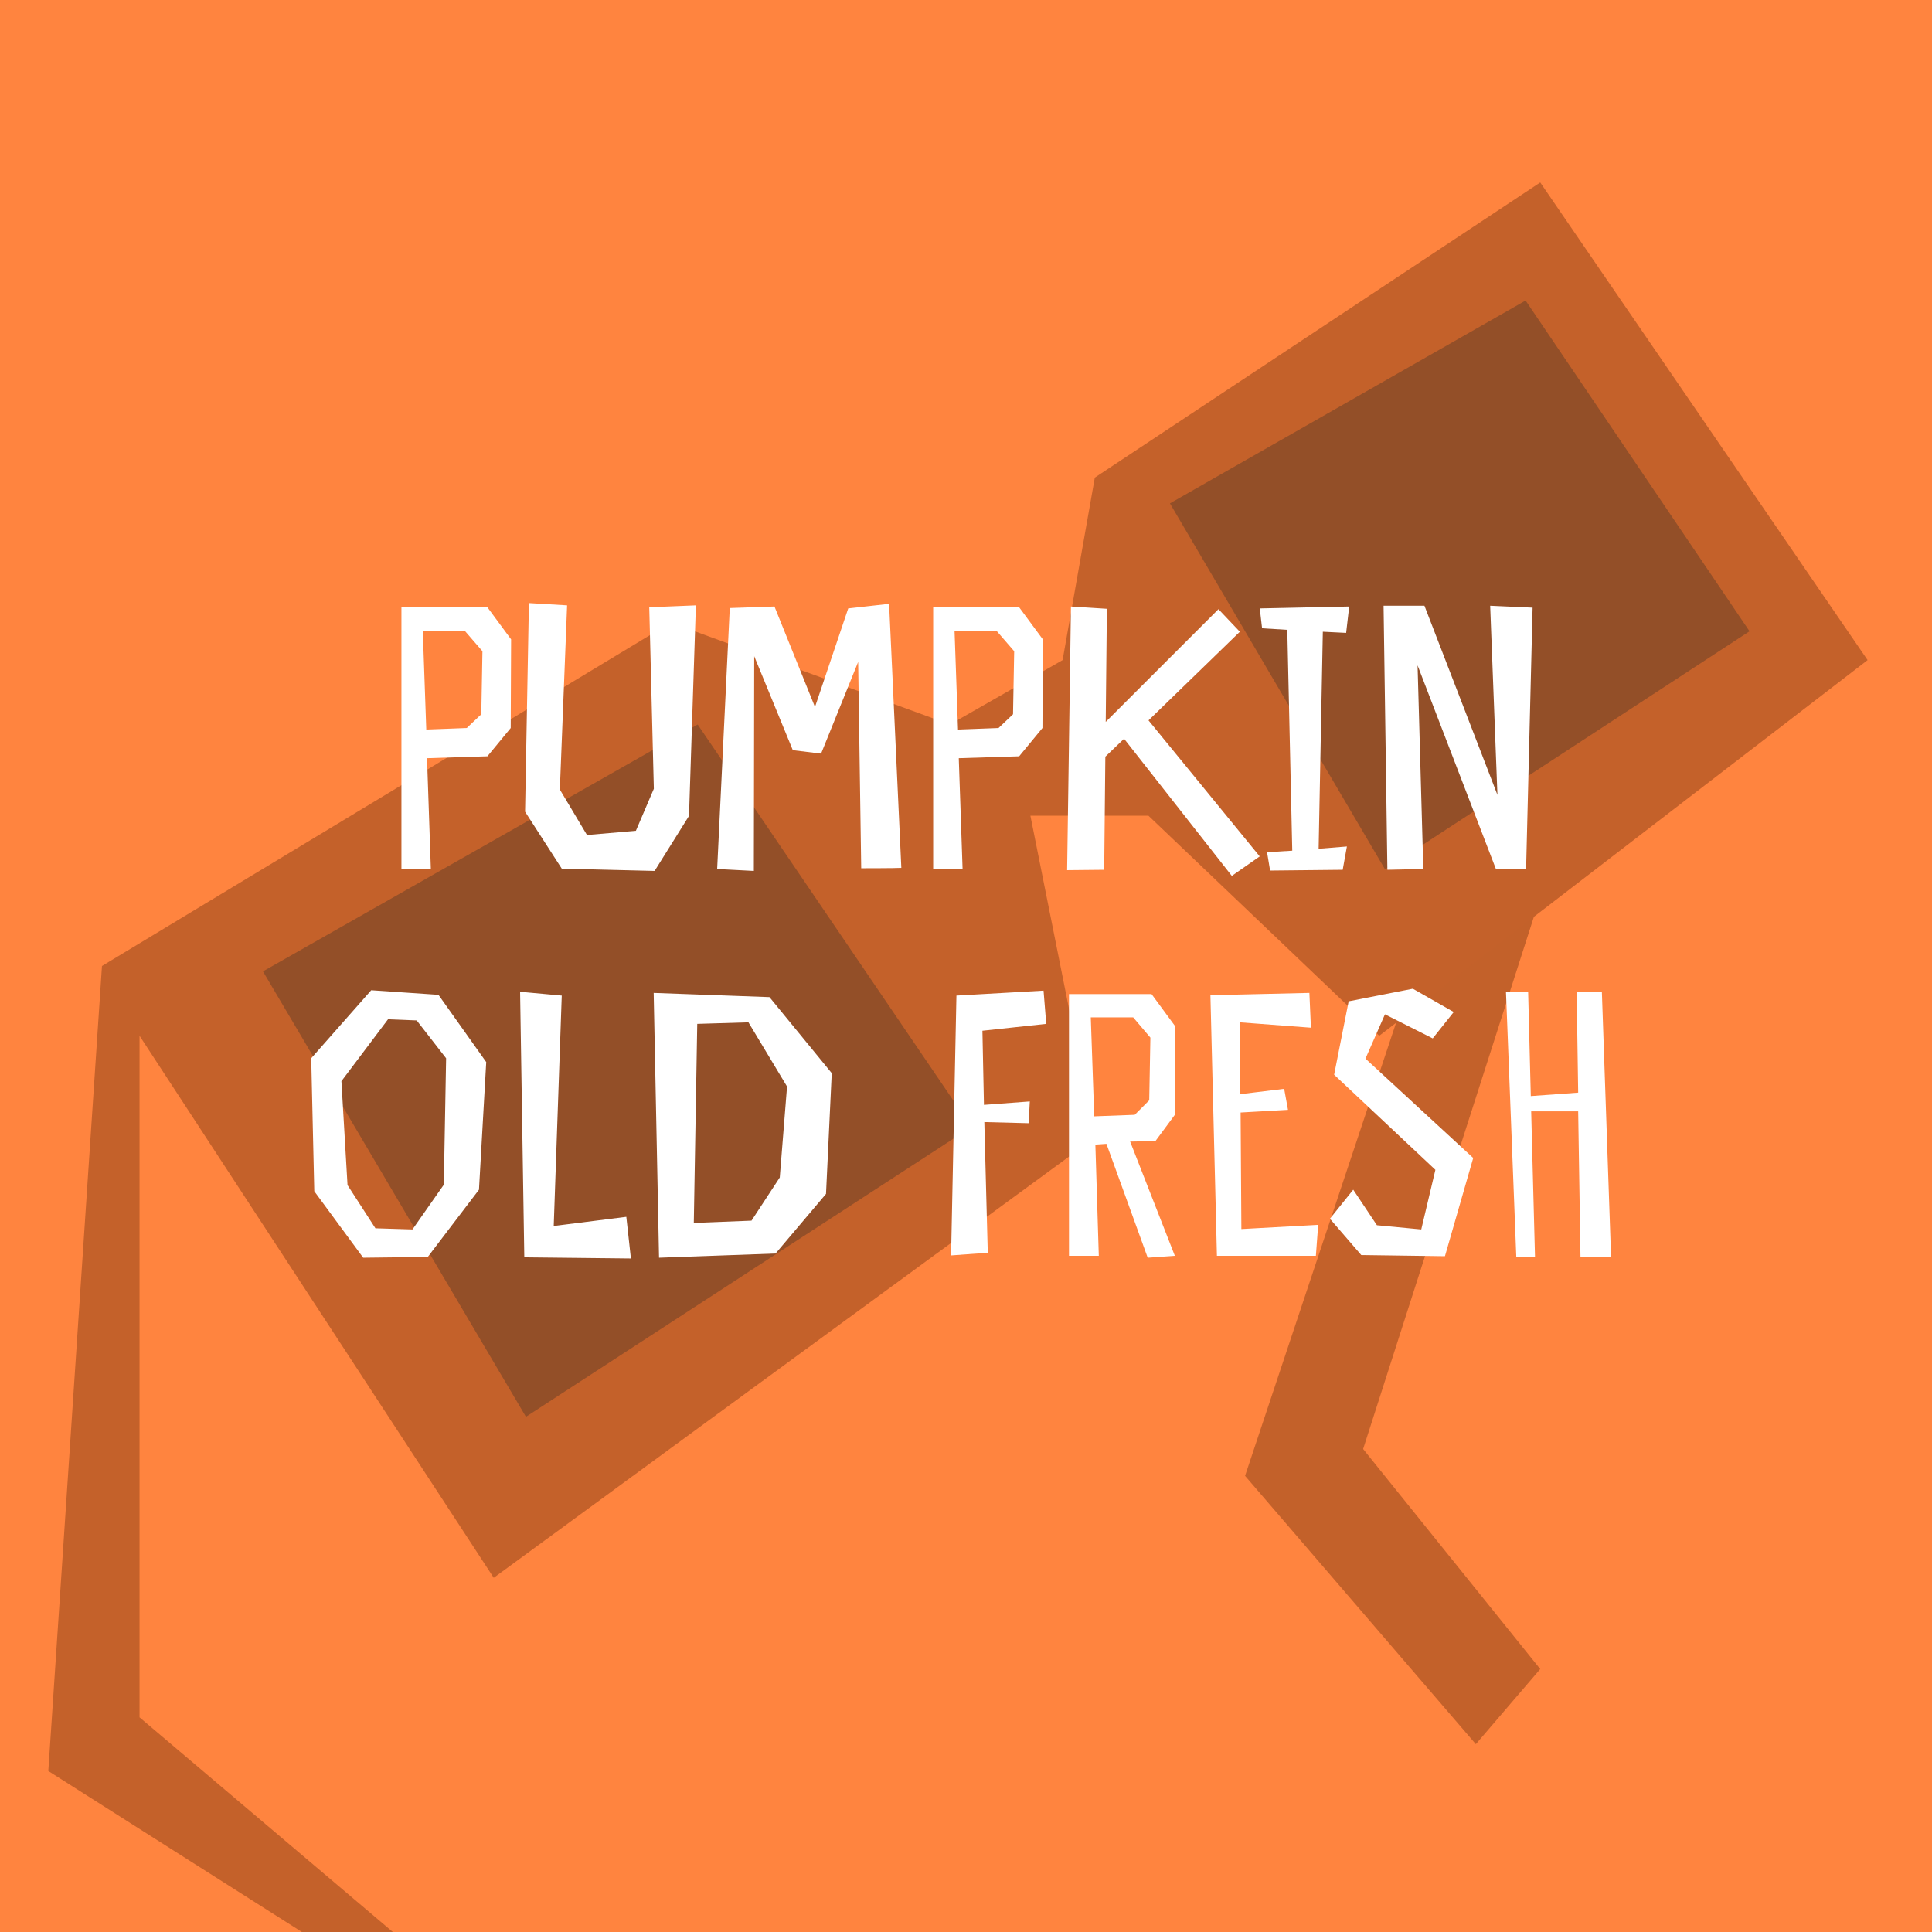
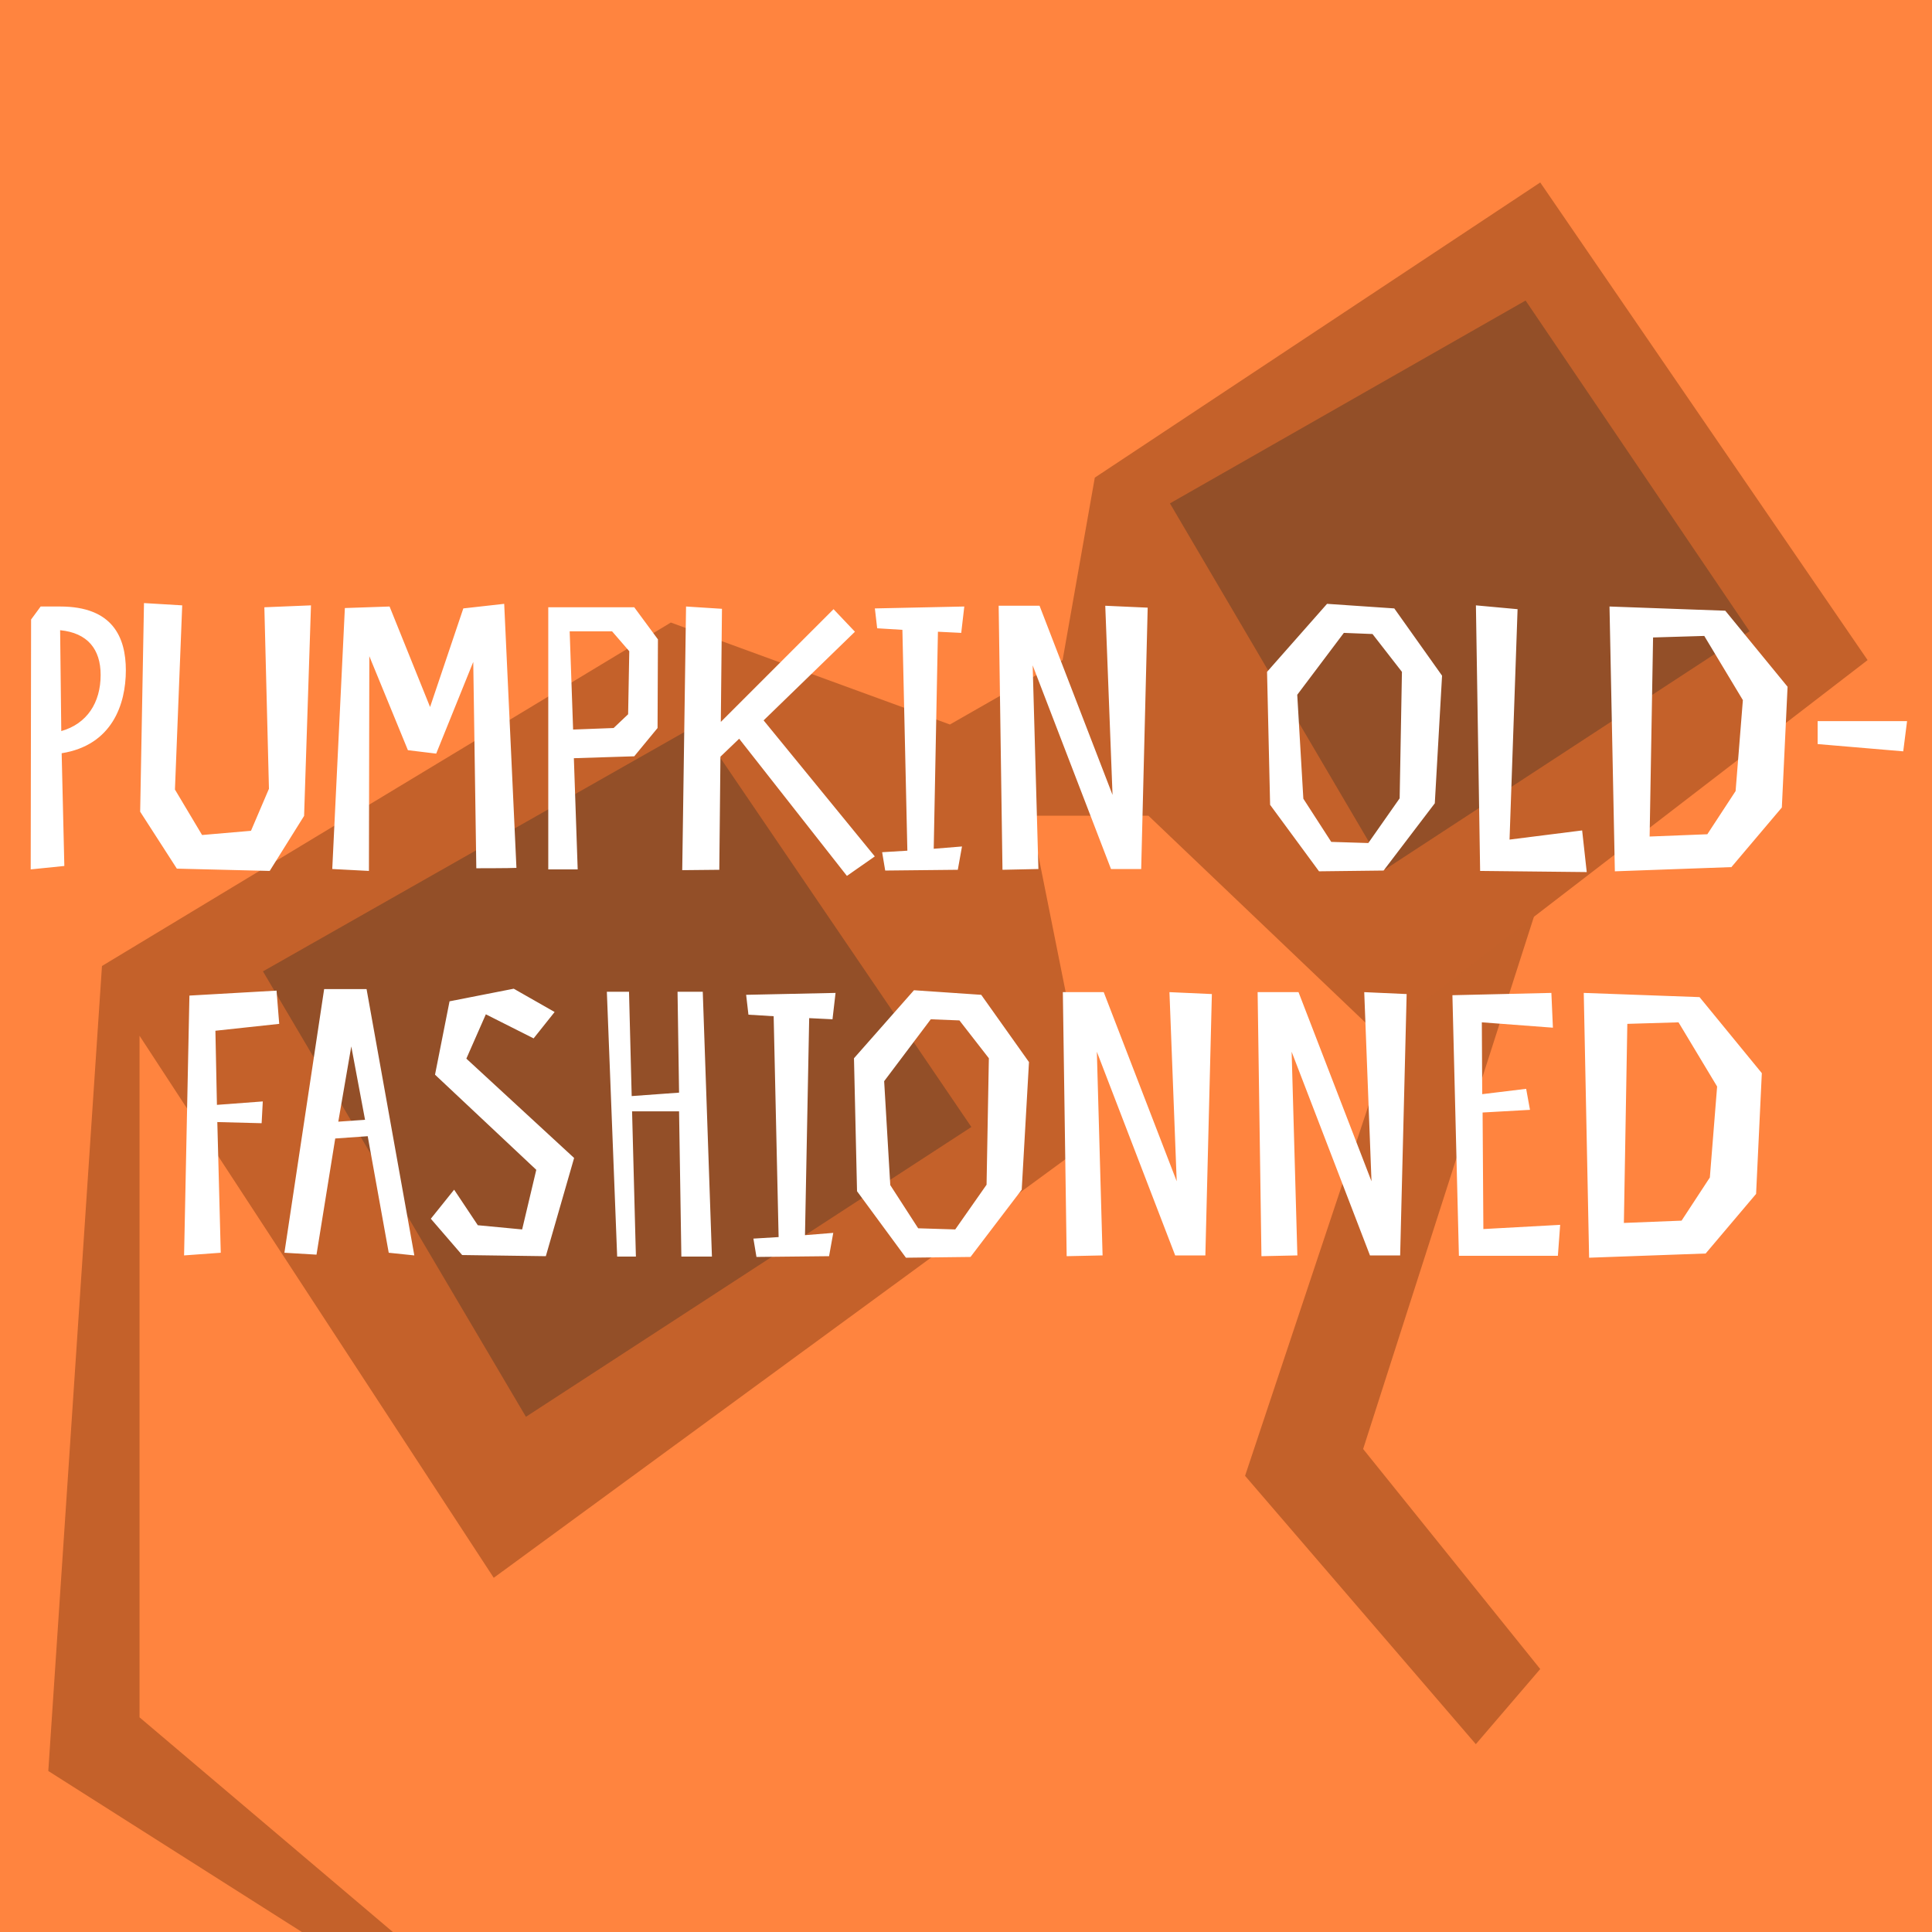
<svg xmlns="http://www.w3.org/2000/svg" width="180" height="180" viewBox="0 0 180 180" fill="none">
  <g clip-path="url(#clip0_874_2642)">
    <rect width="180" height="180" fill="#FF843F" />
    <path d="M127 135L157 41.5H148L116 137.5L137.5 162.5L143.5 155.5L127 135Z" fill="#C3612A" />
    <path d="M62.5 58L9.5 90L4.5 165L36 185H42.5L13 160V96.5L46 147L102 106L96 76H107L128.5 96.5L174 61.5L143.5 17L102 44.5L99 61.5L88.5 67.5L62.5 58Z" fill="#C4612A" />
    <path d="M49 132L24.5 90.5L65 67.5L90.5 105L49 132Z" fill="#934F28" />
    <path d="M129.045 81L109 46.899L142.136 28L163 58.814L129.045 81Z" fill="#934F28" />
-     <path d="M47.618 59.569L45.411 56.578H37.401V81H40.142L39.786 70.64L45.411 70.462L47.582 67.828L47.618 59.569ZM44.841 66.546L43.488 67.828L39.715 67.97L39.394 58.821H43.346L44.948 60.672L44.841 66.546ZM60.917 73.488L59.244 77.404L54.688 77.796L52.16 73.56L52.836 56.4L49.276 56.187L48.92 75.624L52.338 80.929L60.989 81.142L64.193 76.016L64.834 56.4L60.49 56.578L60.917 73.488ZM82.836 56.258L79.027 56.685L75.93 65.87L72.156 56.507L67.991 56.65L66.816 80.964L70.234 81.142L70.269 61.135L73.865 69.893L76.499 70.213L79.953 61.669L80.237 80.893C80.237 80.893 83.406 80.893 83.975 80.858L82.836 56.258ZM97.159 59.569L94.952 56.578H86.942V81H89.683L89.327 70.64L94.952 70.462L97.123 67.828L97.159 59.569ZM94.382 66.546L93.029 67.828L89.256 67.97L88.935 58.821H92.887L94.489 60.672L94.382 66.546ZM99.778 56.507L99.422 81.071L102.876 81.036L102.982 70.498L104.727 68.825L114.766 81.605L117.365 79.79L107.005 67.116L115.514 58.857L113.52 56.756L103.018 67.258L103.125 56.721L99.778 56.507ZM125.417 58.964L125.702 56.507L117.371 56.685L117.585 58.536L119.934 58.679L120.397 79.256L118.048 79.398L118.332 81.107L125.096 81.036L125.488 78.864L122.854 79.078L123.245 58.857L125.417 58.964ZM142.788 56.614L138.836 56.436L139.513 74.058L132.713 56.436H128.904L129.26 81.036L132.606 80.964L132.072 61.99L139.37 80.964H142.183L142.788 56.614ZM45.301 98.951L40.851 92.685L34.585 92.258L28.996 98.595L29.281 110.984L33.838 117.178L39.854 117.107L44.625 110.841L45.301 98.951ZM41.349 110.378L38.43 114.544L34.977 114.437L32.378 110.414L31.809 100.731L36.152 94.964L38.822 95.07L41.563 98.595L41.349 110.378ZM58.353 113.369L51.589 114.223L52.337 92.756L48.456 92.4L48.848 117.142L58.78 117.249L58.353 113.369ZM61.401 117.178L72.259 116.786L76.958 111.233L77.492 99.983L71.689 92.899L60.902 92.507L61.401 117.178ZM72.65 109.702L70.016 113.725L64.64 113.938L64.961 95.391L69.731 95.248L73.327 101.229L72.65 109.702ZM89.109 92.756L88.61 116.964L92.028 116.715L91.708 104.54L95.837 104.647L95.944 102.618L91.672 102.938L91.53 96.032L97.475 95.391L97.226 92.294L89.109 92.756ZM103.085 106.569L106.93 117.178L109.458 117L105.292 106.356L107.642 106.32L109.458 103.864V95.569L107.286 92.614H99.596V117H102.373L102.053 106.64L103.085 106.569ZM101.626 94.786H105.577L107.179 96.672L107.072 102.511L105.72 103.864L101.946 104.006L101.626 94.786ZM121.993 92.507L112.772 92.721L113.378 117H122.598L122.812 114.116L115.656 114.508L115.585 103.65L119.999 103.401L119.643 101.443L115.549 101.941L115.514 95.248L122.135 95.747L121.993 92.507ZM129.033 94.501L133.483 96.744L135.441 94.287L131.632 92.116L125.651 93.29L124.298 100.126L133.732 108.99L132.415 114.544L128.285 114.152L126.078 110.841L123.906 113.547L126.826 116.929L134.622 117.036L137.256 107.886L127.217 98.63L129.033 94.501ZM141.268 117.071H143.012L142.656 103.543H147.035L147.249 117.071H150.097L149.242 92.4H146.893L147.035 101.799L142.621 102.119L142.372 92.4H140.307L141.268 117.071Z" fill="white" />
+     <path d="M5.745 70.178C10.444 69.43 11.725 65.621 11.725 62.452C11.725 59.391 10.515 56.507 5.602 56.507H3.787L2.897 57.718L2.861 81L5.994 80.68L5.745 70.178ZM9.376 62.88C9.376 65.478 8.094 67.436 5.709 68.113L5.602 58.714C8.165 58.964 9.376 60.494 9.376 62.88ZM25.057 73.488L23.384 77.404L18.827 77.796L16.299 73.56L16.976 56.4L13.415 56.187L13.059 75.624L16.477 80.929L25.128 81.142L28.332 76.016L28.973 56.4L24.63 56.578L25.057 73.488ZM46.975 56.258L43.166 56.685L40.069 65.87L36.295 56.507L32.13 56.65L30.956 80.964L34.373 81.142L34.409 61.135L38.004 69.893L40.639 70.213L44.092 61.669L44.377 80.893C44.377 80.893 47.545 80.893 48.115 80.858L46.975 56.258ZM61.298 59.569L59.091 56.578H51.081V81H53.822L53.466 70.64L59.091 70.462L61.263 67.828L61.298 59.569ZM58.521 66.546L57.169 67.828L53.395 67.97L53.075 58.821H57.026L58.628 60.672L58.521 66.546ZM63.918 56.507L63.562 81.071L67.015 81.036L67.122 70.498L68.866 68.825L78.905 81.605L81.504 79.79L71.144 67.116L79.653 58.857L77.659 56.756L67.157 67.258L67.264 56.721L63.918 56.507ZM89.556 58.964L89.841 56.507L81.51 56.685L81.724 58.536L84.074 58.679L84.537 79.256L82.187 79.398L82.472 81.107L89.236 81.036L89.627 78.864L86.993 79.078L87.385 58.857L89.556 58.964ZM106.927 56.614L102.975 56.436L103.652 74.058L96.852 56.436H93.043L93.399 81.036L96.745 80.964L96.211 61.99L103.509 80.964H106.322L106.927 56.614ZM134.353 62.951L129.903 56.685L123.638 56.258L118.048 62.595L118.333 74.984L122.89 81.178L128.906 81.107L133.677 74.841L134.353 62.951ZM130.402 74.378L127.482 78.544L124.029 78.437L121.43 74.414L120.861 64.731L125.204 58.964L127.874 59.07L130.615 62.595L130.402 74.378ZM147.405 77.369L140.641 78.223L141.389 56.756L137.508 56.4L137.9 81.142L147.832 81.249L147.405 77.369ZM150.453 81.178L161.311 80.786L166.01 75.233L166.544 63.983L160.741 56.899L149.954 56.507L150.453 81.178ZM161.702 73.702L159.068 77.725L153.692 77.938L154.013 59.391L158.783 59.248L162.379 65.229L161.702 73.702ZM169.345 69.323L177.32 70L177.676 67.187H169.345V69.323ZM17.648 92.756L17.15 116.964L20.567 116.715L20.247 104.54L24.376 104.647L24.483 102.618L20.211 102.938L20.069 96.032L26.014 95.391L25.765 92.294L17.648 92.756ZM30.2 92.151L26.498 116.715L29.488 116.893L31.233 106.071L34.259 105.857L36.217 116.715L38.602 116.964L34.152 92.151H30.2ZM31.518 104.504L32.728 97.491L34.01 104.326L31.518 104.504ZM45.265 94.501L49.715 96.744L51.673 94.287L47.864 92.116L41.883 93.29L40.53 100.126L49.964 108.99L48.647 114.544L44.517 114.152L42.31 110.841L40.139 113.547L43.058 116.929L50.854 117.036L53.489 107.886L43.449 98.63L45.265 94.501ZM57.5 117.071H59.245L58.889 103.543H63.267L63.481 117.071H66.329L65.475 92.4H63.125L63.267 101.799L58.853 102.119L58.604 92.4H56.539L57.5 117.071ZM77.562 94.964L77.847 92.507L69.516 92.685L69.73 94.536L72.08 94.679L72.542 115.256L70.193 115.398L70.478 117.107L77.242 117.036L77.633 114.864L74.999 115.078L75.39 94.857L77.562 94.964ZM95.868 98.951L91.418 92.685L85.152 92.258L79.563 98.595L79.848 110.984L84.404 117.178L90.421 117.107L95.191 110.841L95.868 98.951ZM91.916 110.378L88.997 114.544L85.544 114.437L82.945 110.414L82.375 100.731L86.718 94.964L89.388 95.07L92.13 98.595L91.916 110.378ZM112.907 92.614L108.955 92.436L109.631 110.058L102.832 92.436H99.023L99.379 117.036L102.725 116.964L102.191 97.99L109.489 116.964H112.301L112.907 92.614ZM131.054 92.614L127.103 92.436L127.779 110.058L120.98 92.436H117.17L117.526 117.036L120.873 116.964L120.339 97.99L127.637 116.964H130.449L131.054 92.614ZM144.538 92.507L135.318 92.721L135.923 117H145.144L145.357 114.116L138.202 114.508L138.13 103.65L142.545 103.401L142.189 101.443L138.095 101.941L138.059 95.248L144.681 95.747L144.538 92.507ZM148.054 117.178L158.912 116.786L163.611 111.233L164.145 99.983L158.342 92.899L147.555 92.507L148.054 117.178ZM159.303 109.702L156.669 113.725L151.293 113.938L151.614 95.391L156.384 95.248L159.98 101.229L159.303 109.702Z" fill="white" />
  </g>
  <defs>
    <clipPath id="clip0_874_2642">
      <rect width="180" height="180" fill="white" />
    </clipPath>
  </defs>
</svg>
